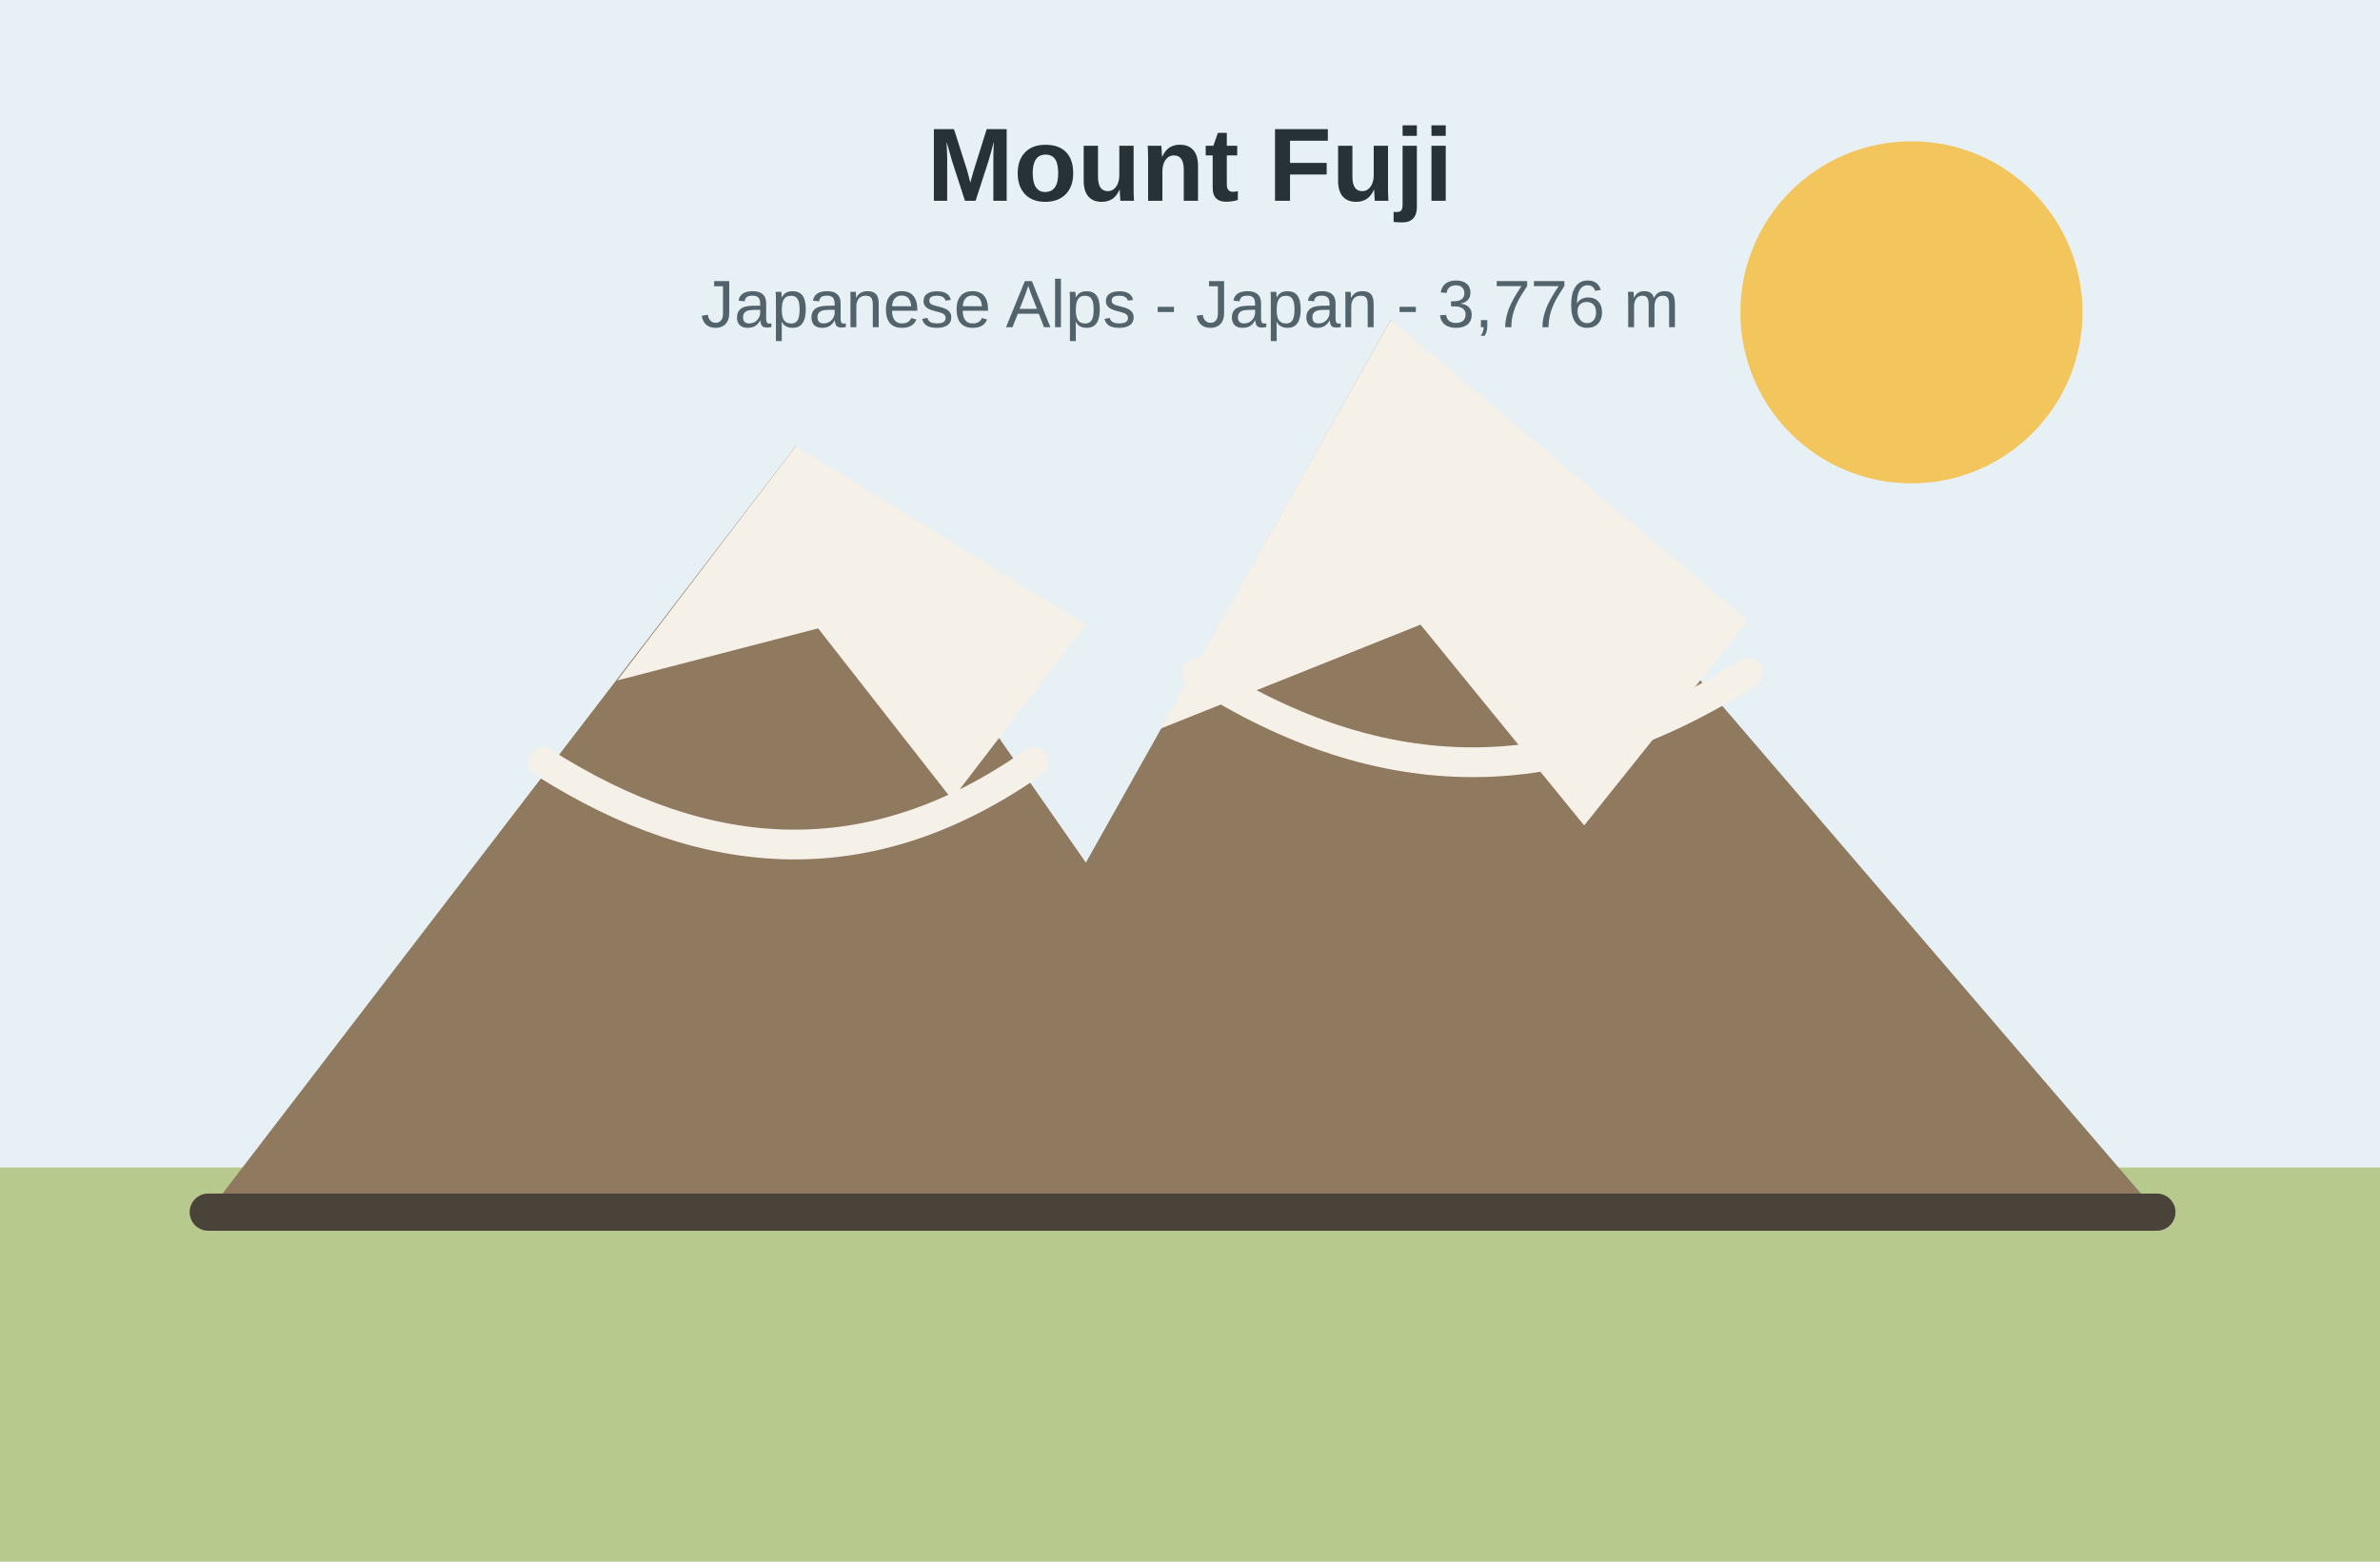
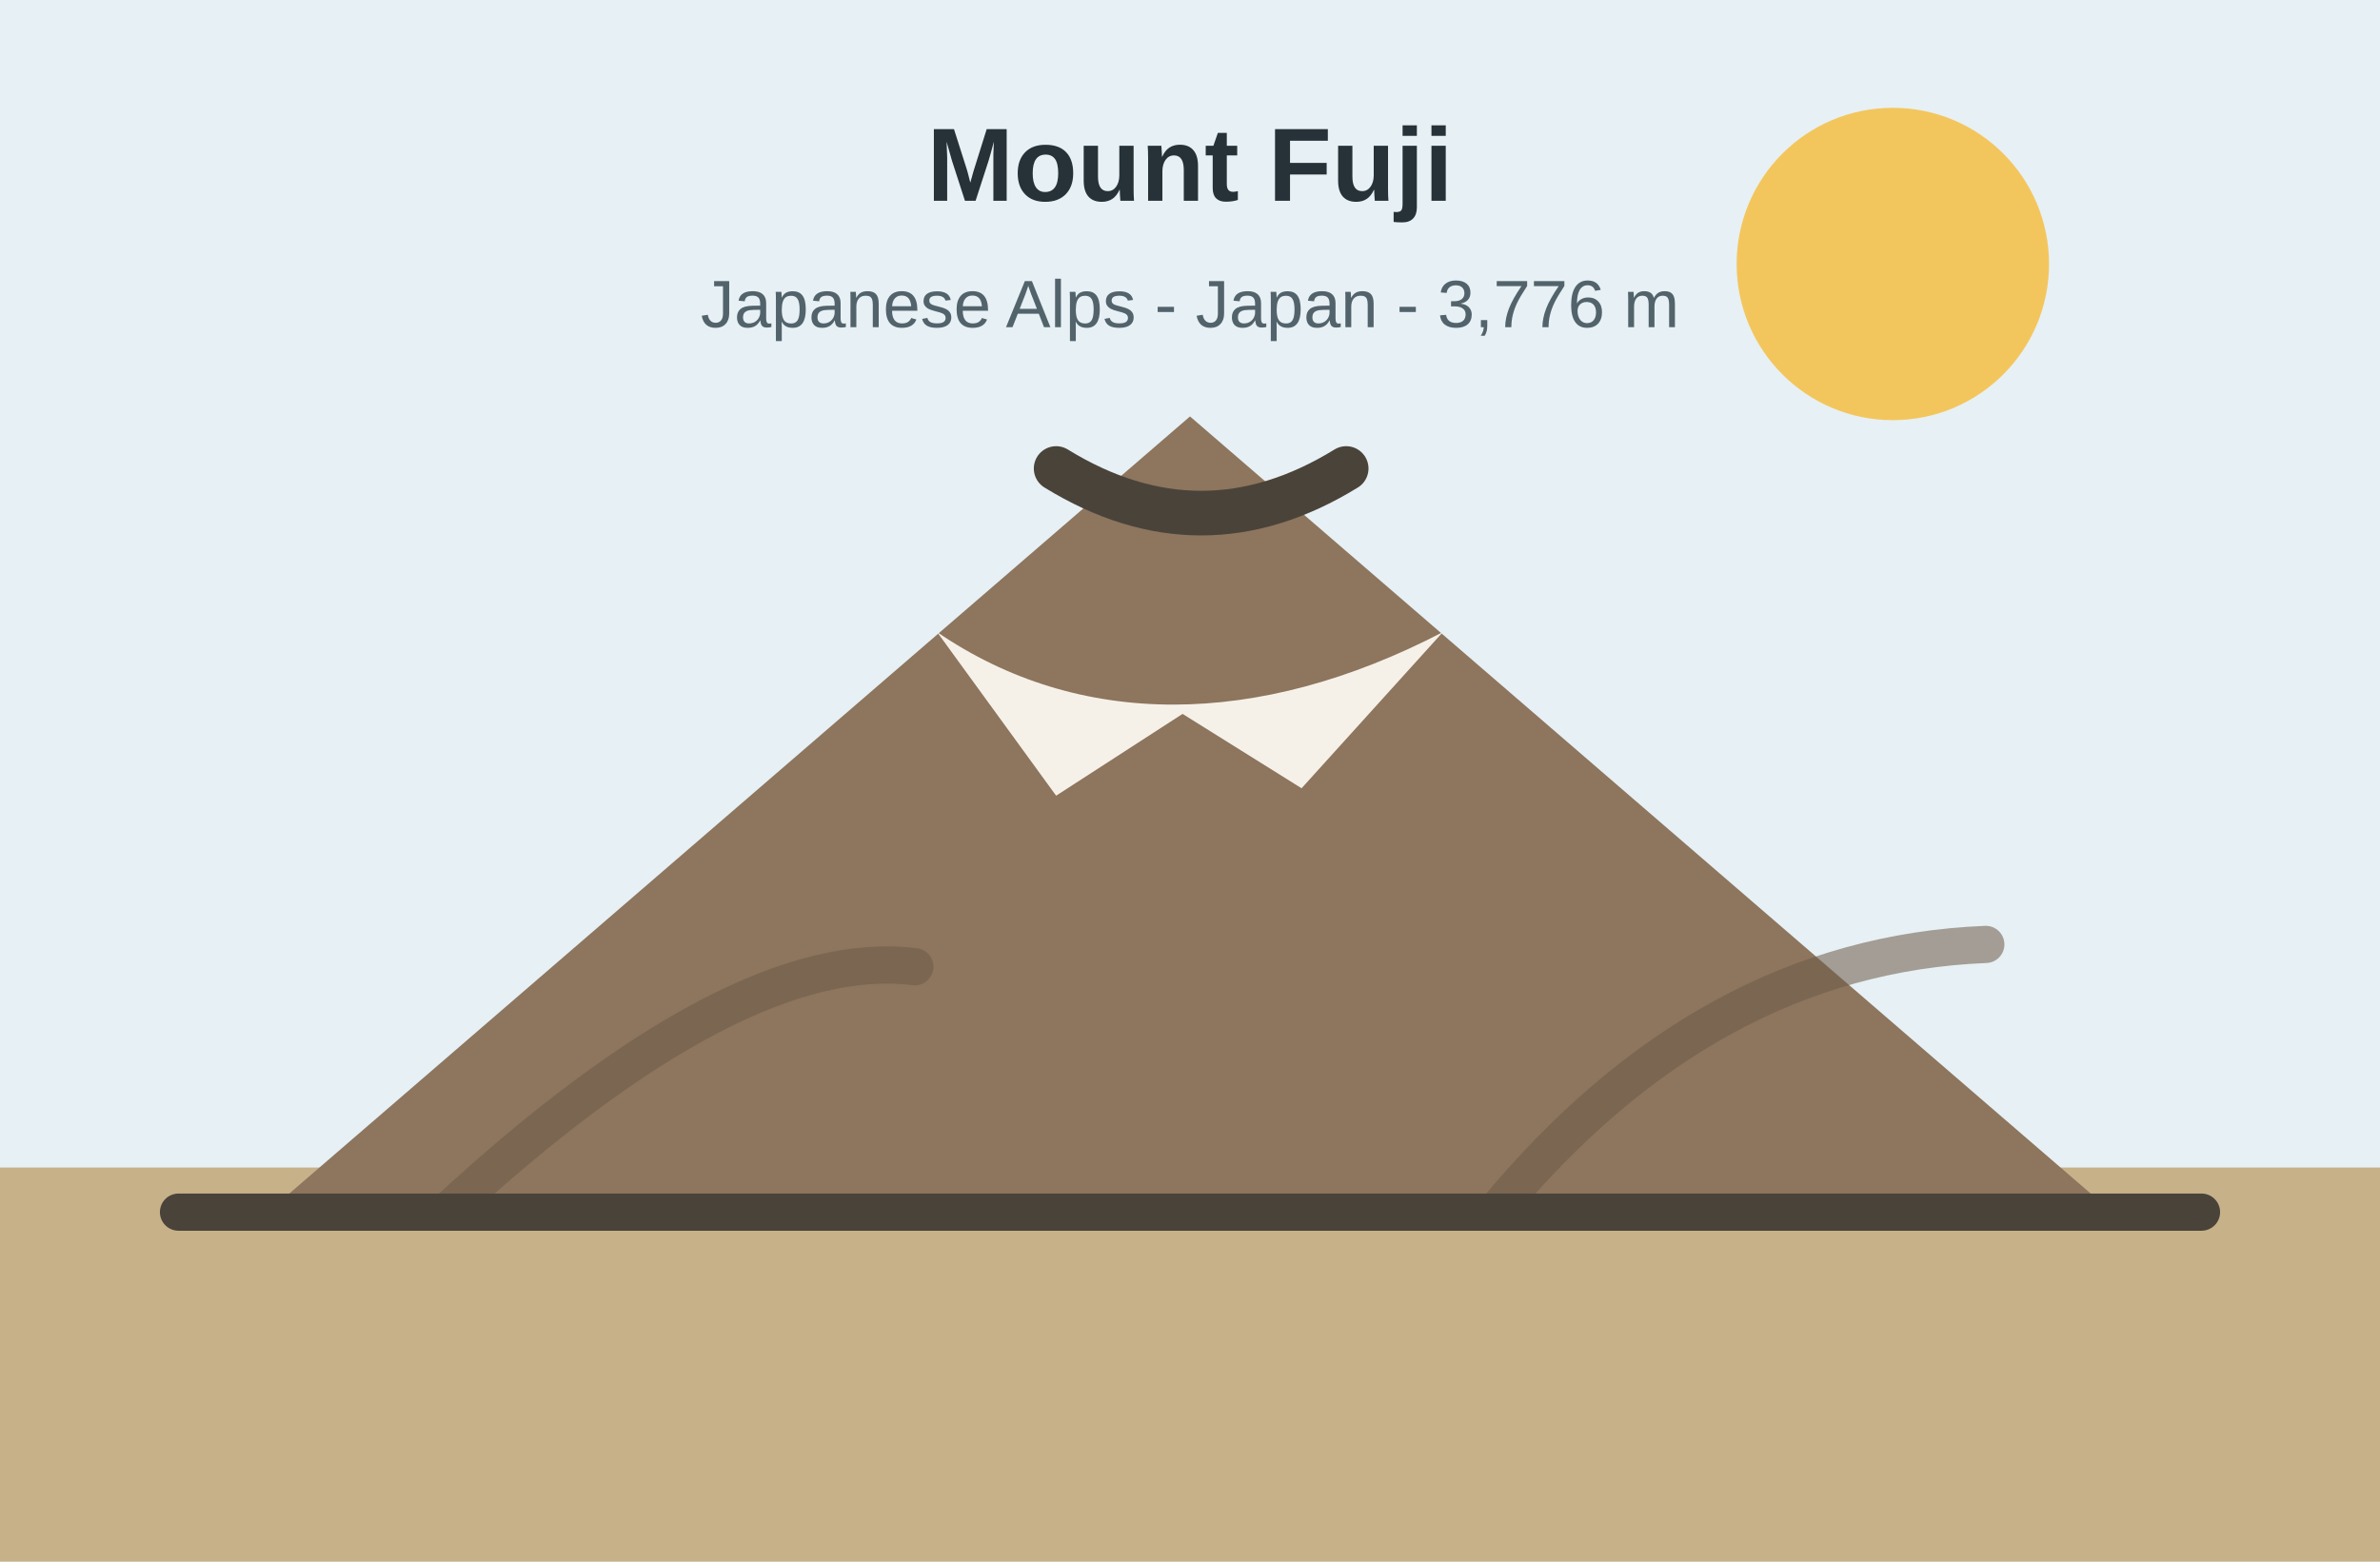
<svg xmlns="http://www.w3.org/2000/svg" viewBox="0 0 640 420" role="img" aria-label="Mount Fuji">
  <rect width="640" height="420" fill="#e7f0f4" />
-   <circle cx="514" cy="84" r="46" fill="#f3c65d" />
-   <rect y="314" width="640" height="106" fill="#b7c98c" />
-   <path d="M56 326 214 120l78 112 82-146 206 240z" fill="#8f795f" />
-   <path d="M214 120 166 183l54-14 36 46 36-47zM374 86l-62 110 70-28 44 54 44-55z" fill="#f6f1e8" />
-   <path d="M56 326h524" stroke="#4a433a" stroke-width="10" stroke-linecap="round" />
-   <path d="M146 205c44 28 88 31 132 0M322 181c50 32 98 32 148 0" fill="none" stroke="#f6f1e8" stroke-width="8" stroke-linecap="round" />
+   <circle cx="509" cy="71" r="42" fill="#f3c65d" />
+   <rect y="314" width="640" height="106" fill="#c7b189" />
  <text x="320" y="54" text-anchor="middle" font-family="Arial, sans-serif" font-size="28" font-weight="700" fill="#263238">Mount Fuji</text>
  <text x="320" y="88" text-anchor="middle" font-family="Arial, sans-serif" font-size="18" fill="#52636b">Japanese Alps - Japan - 3,776 m</text>
+   <path d="M72 326 320 112 568 326z" fill="#8d755e" />
+   <path d="M252 170c38 26 86 26 136 0l-38 42-32-20-34 22z" fill="#f6f1e8" />
+   <path d="M284 126c26 16 52 16 78 0" fill="none" stroke="#4a433a" stroke-width="12" stroke-linecap="round" />
+   <path d="M120 326c52-48 94-70 126-66M402 326c38-46 82-70 132-72" fill="none" stroke="#6b5a47" stroke-width="10" stroke-linecap="round" opacity=".55" />
+   <path d="M48 326h544" stroke="#4a433a" stroke-width="10" stroke-linecap="round" />
</svg>
